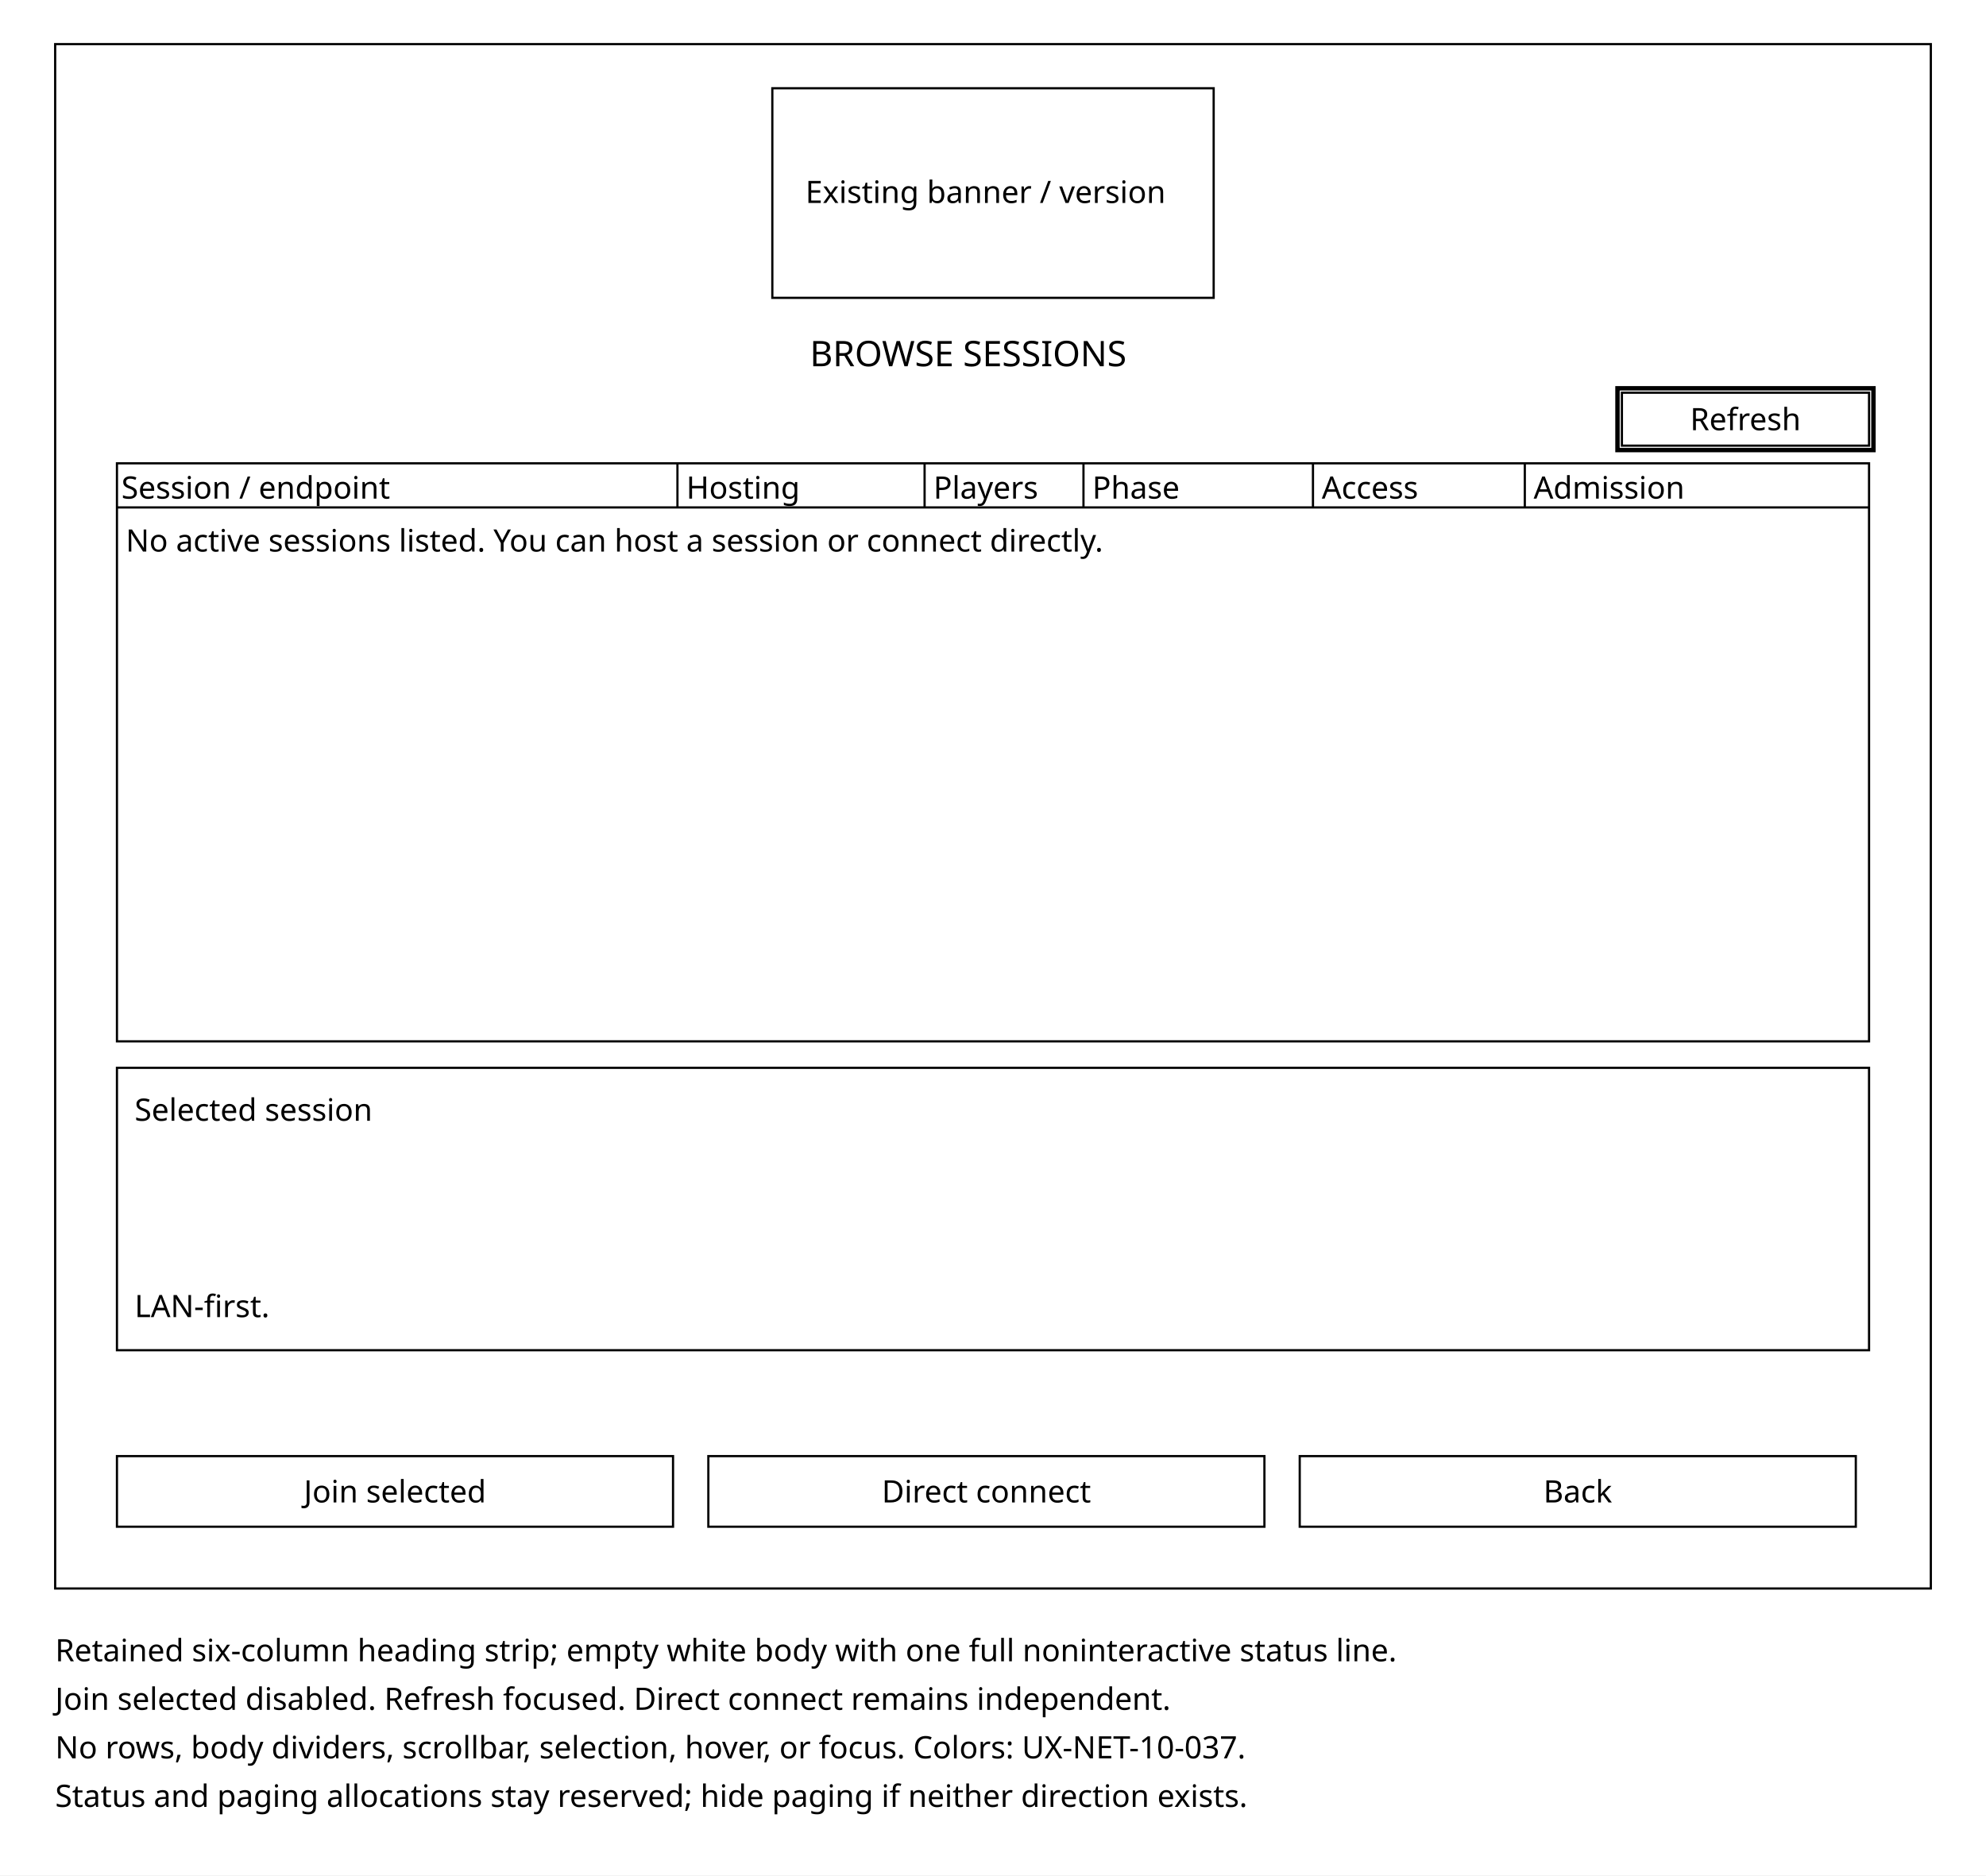
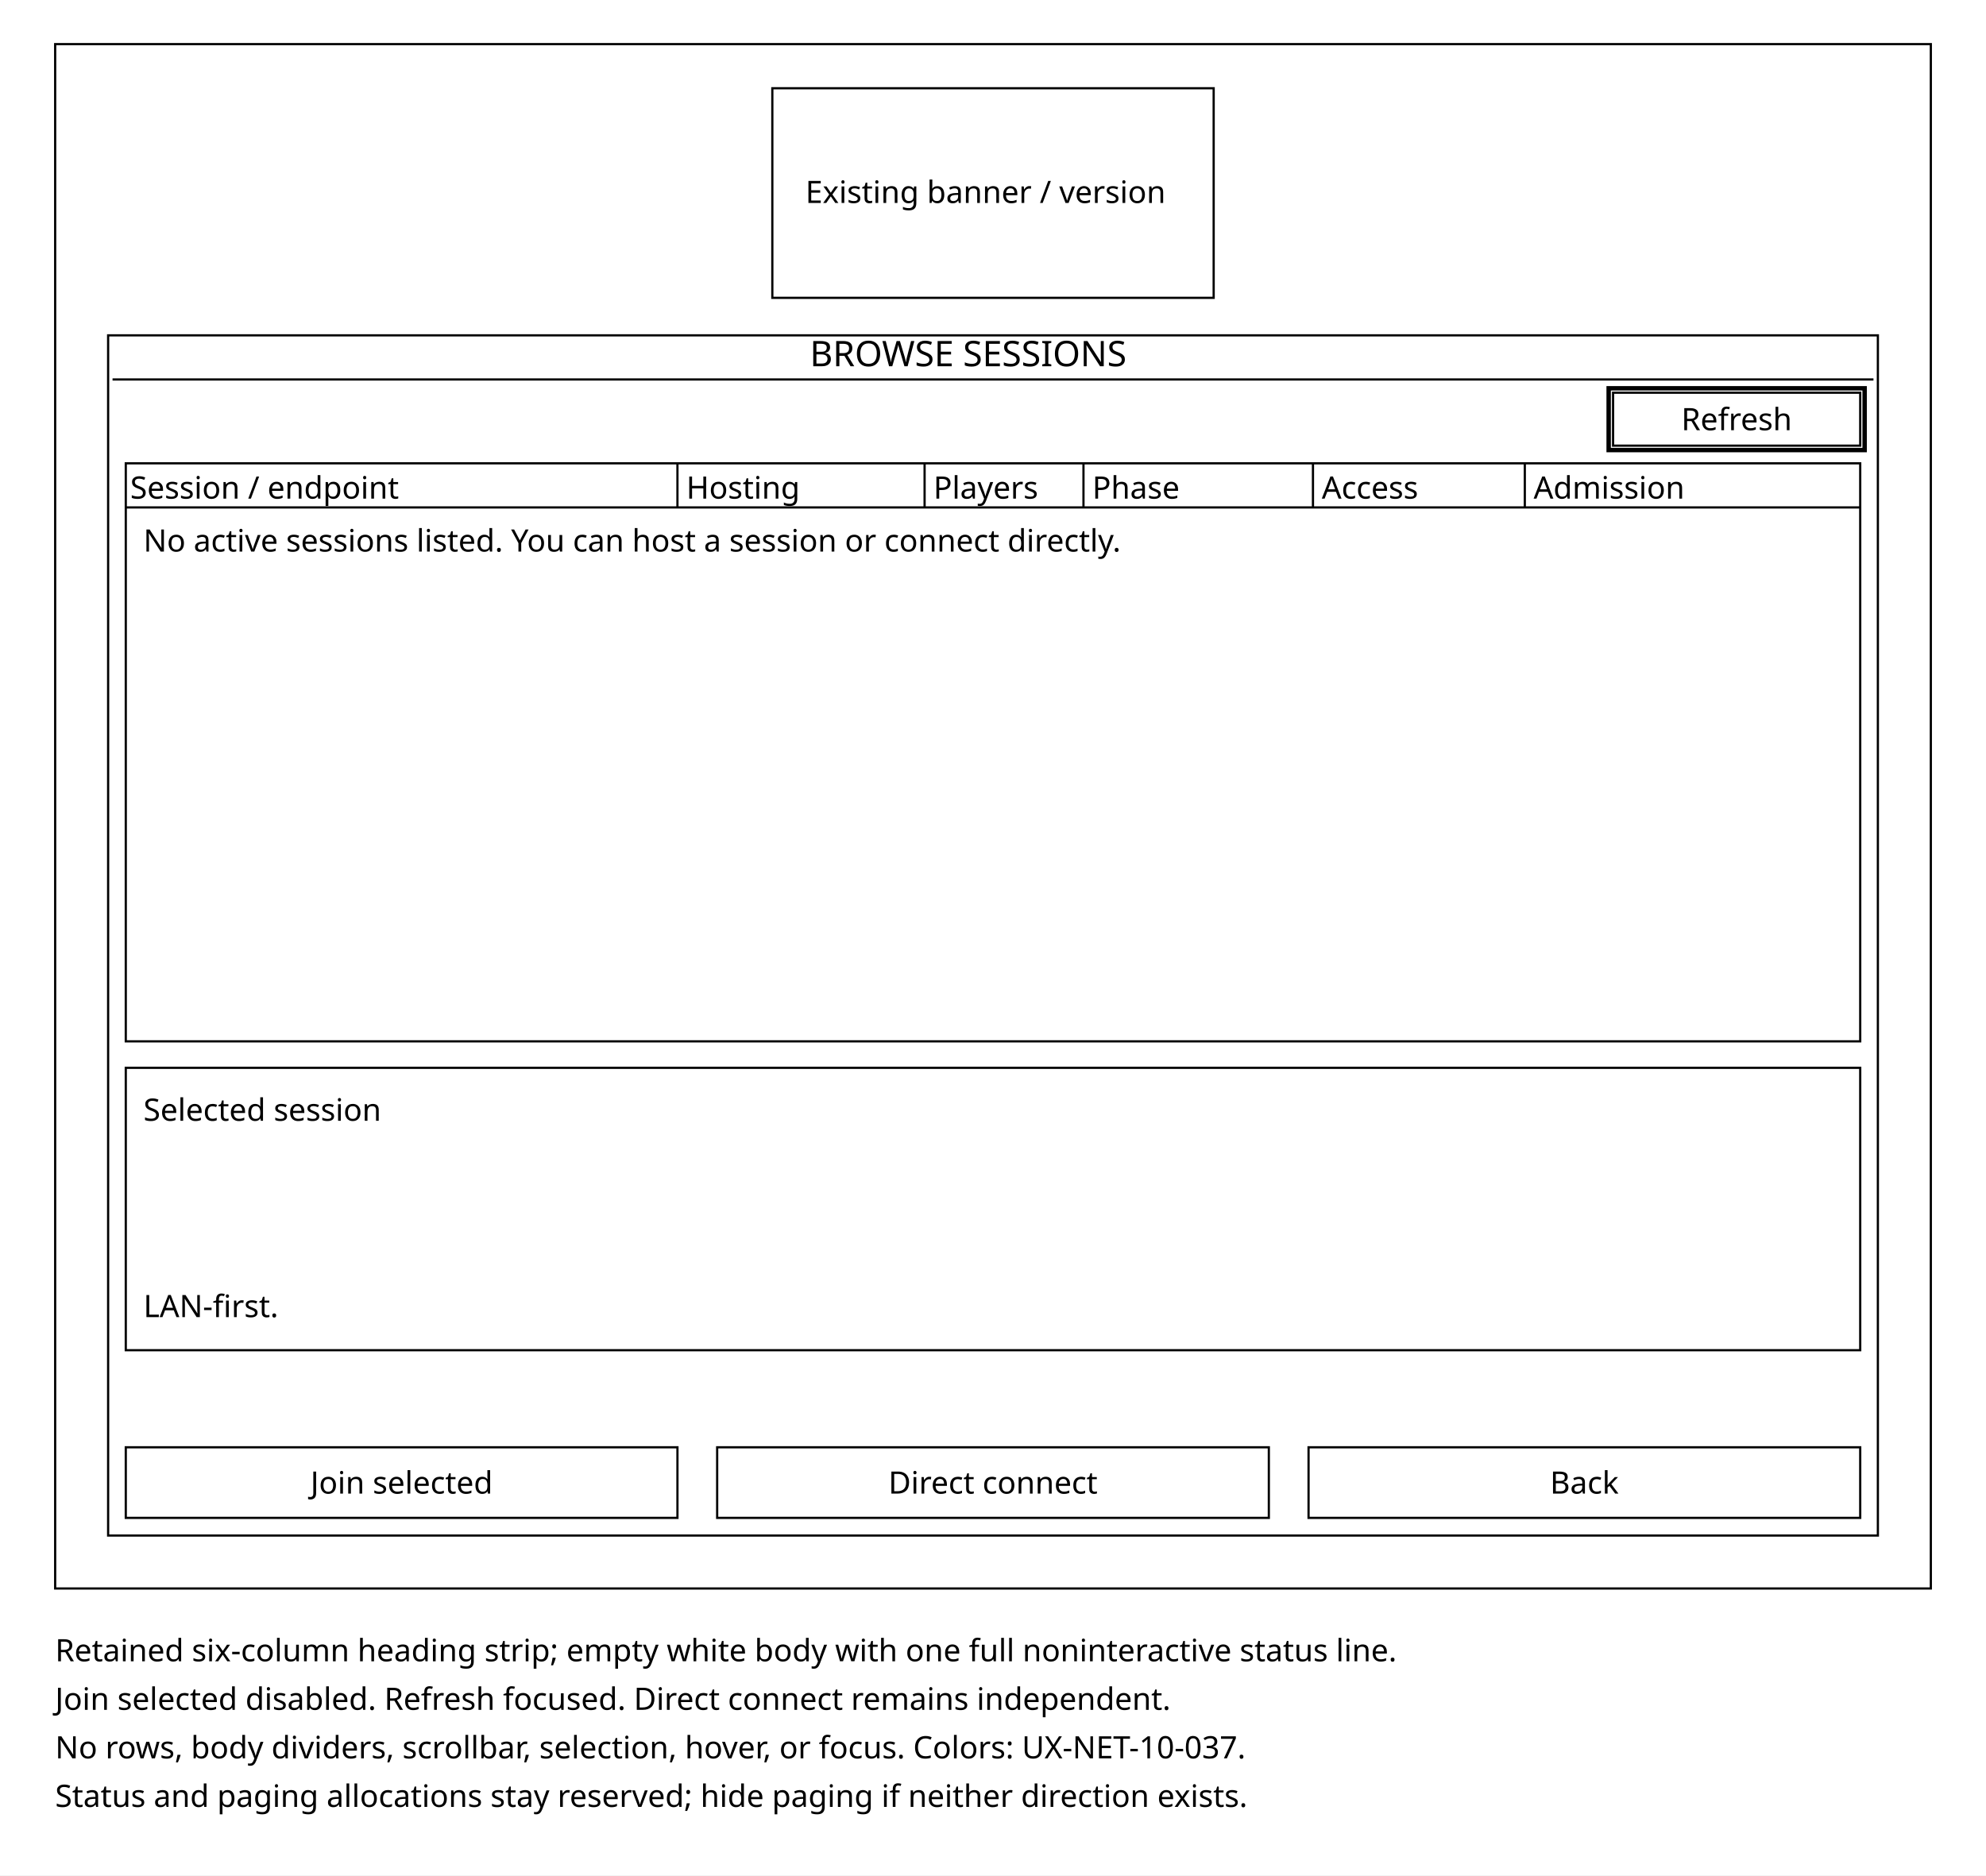
<svg xmlns="http://www.w3.org/2000/svg" width="900" height="850" viewBox="0 0 900 850">
  <rect width="900" height="850" fill="white" />
  <g fill="none" stroke="black">
    <rect x="25" y="20" width="850" height="700" />
    <rect x="350" y="40" width="200" height="95" />
-     <rect x="53" y="210" width="794" height="262" />
-     <path d="M53 230H847 M307 210V230 M419 210V230 M491 210V230 M595 210V230 M691 210V230" />
-     <rect x="53" y="484" width="794" height="128" />
-     <rect x="53" y="660" width="252" height="32" />
-     <rect x="735" y="178" width="112" height="24" />
-     <rect x="733" y="176" width="116" height="28" stroke-width="2" />
-     <rect x="321" y="660" width="252" height="32" />
-     <rect x="589" y="660" width="252" height="32" />
+     <rect x="49" y="152" width="802" height="544" />
+     <path d="M51 172H849" />
+     <rect x="57" y="210" width="786" height="262" />
+     <path d="M57 230H843 M307 210V230 M419 210V230 M491 210V230 M595 210V230 M691 210V230" />
+     <rect x="57" y="484" width="786" height="128" />
+     <rect x="57" y="656" width="250" height="32" />
+     <rect x="731" y="178" width="112" height="24" />
+     <rect x="729" y="176" width="116" height="28" stroke-width="2" />
+     <rect x="325" y="656" width="250" height="32" />
+     <rect x="593" y="656" width="250" height="32" />
  </g>
  <g fill="black" font-family="sans-serif" font-size="14">
    <text x="365" y="92">Existing banner / version</text>
    <text x="367" y="166" font-size="16">BROWSE SESSIONS</text>
-     <text x="55" y="226">Session / endpoint</text>
+     <text x="59" y="226">Session / endpoint</text>
    <text x="311" y="226">Hosting</text>
    <text x="423" y="226">Players</text>
    <text x="495" y="226">Phase</text>
    <text x="599" y="226">Access</text>
    <text x="695" y="226">Admission</text>
-     <text x="57" y="250">No active sessions listed. You can host a session or connect directly.</text>
-     <text x="61" y="508">Selected session</text>
-     <text x="61" y="597">LAN-first.</text>
-     <text x="179" y="681" text-anchor="middle">Join selected</text>
-     <text x="791" y="195" text-anchor="middle">Refresh</text>
-     <text x="447" y="681" text-anchor="middle">Direct connect</text>
-     <text x="715" y="681" text-anchor="middle">Back</text>
+     <text x="65" y="250">No active sessions listed. You can host a session or connect directly.</text>
+     <text x="65" y="508">Selected session</text>
+     <text x="65" y="597">LAN-first.</text>
+     <text x="182" y="677" text-anchor="middle">Join selected</text>
+     <text x="787" y="195" text-anchor="middle">Refresh</text>
+     <text x="450" y="677" text-anchor="middle">Direct connect</text>
+     <text x="718" y="677" text-anchor="middle">Back</text>
    <text x="25" y="753">Retained six-column heading strip; empty white body with one full noninteractive status line.</text>
    <text x="25" y="775">Join selected disabled. Refresh focused. Direct connect remains independent.</text>
    <text x="25" y="797">No rows, body dividers, scrollbar, selection, hover, or focus. Colors: UX-NET-10-037.</text>
    <text x="25" y="819">Status and paging allocations stay reserved; hide paging if neither direction exists.</text>
  </g>
</svg>
